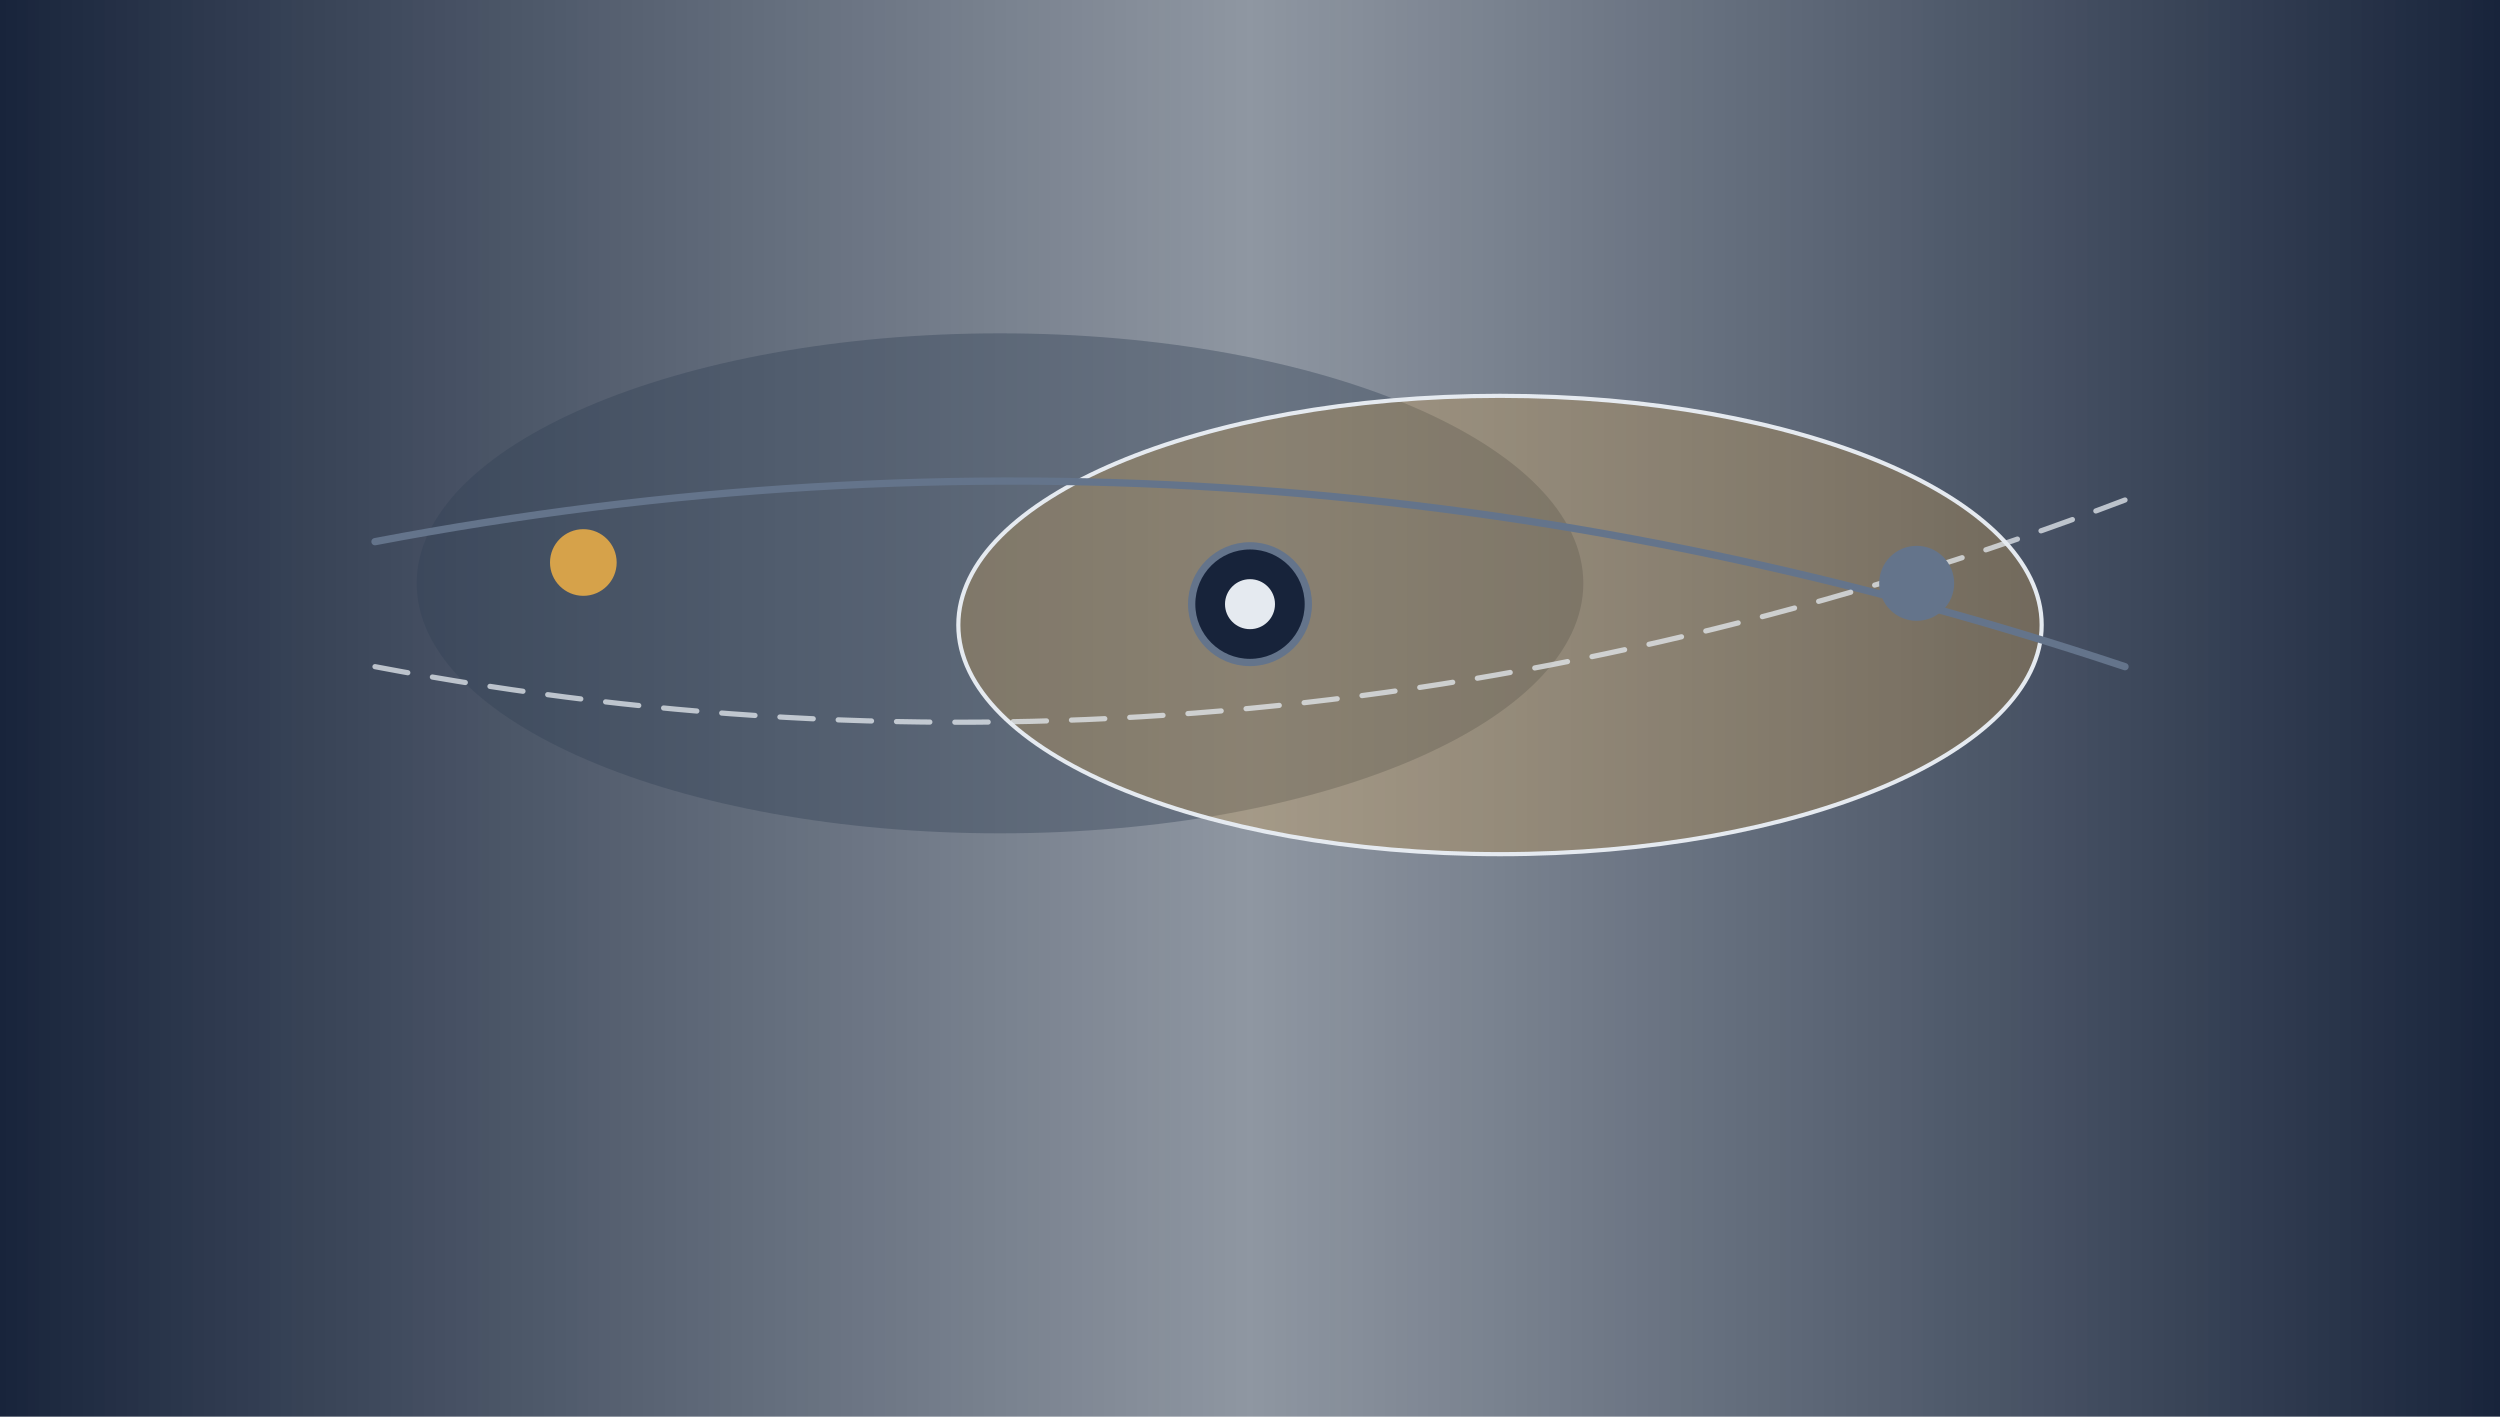
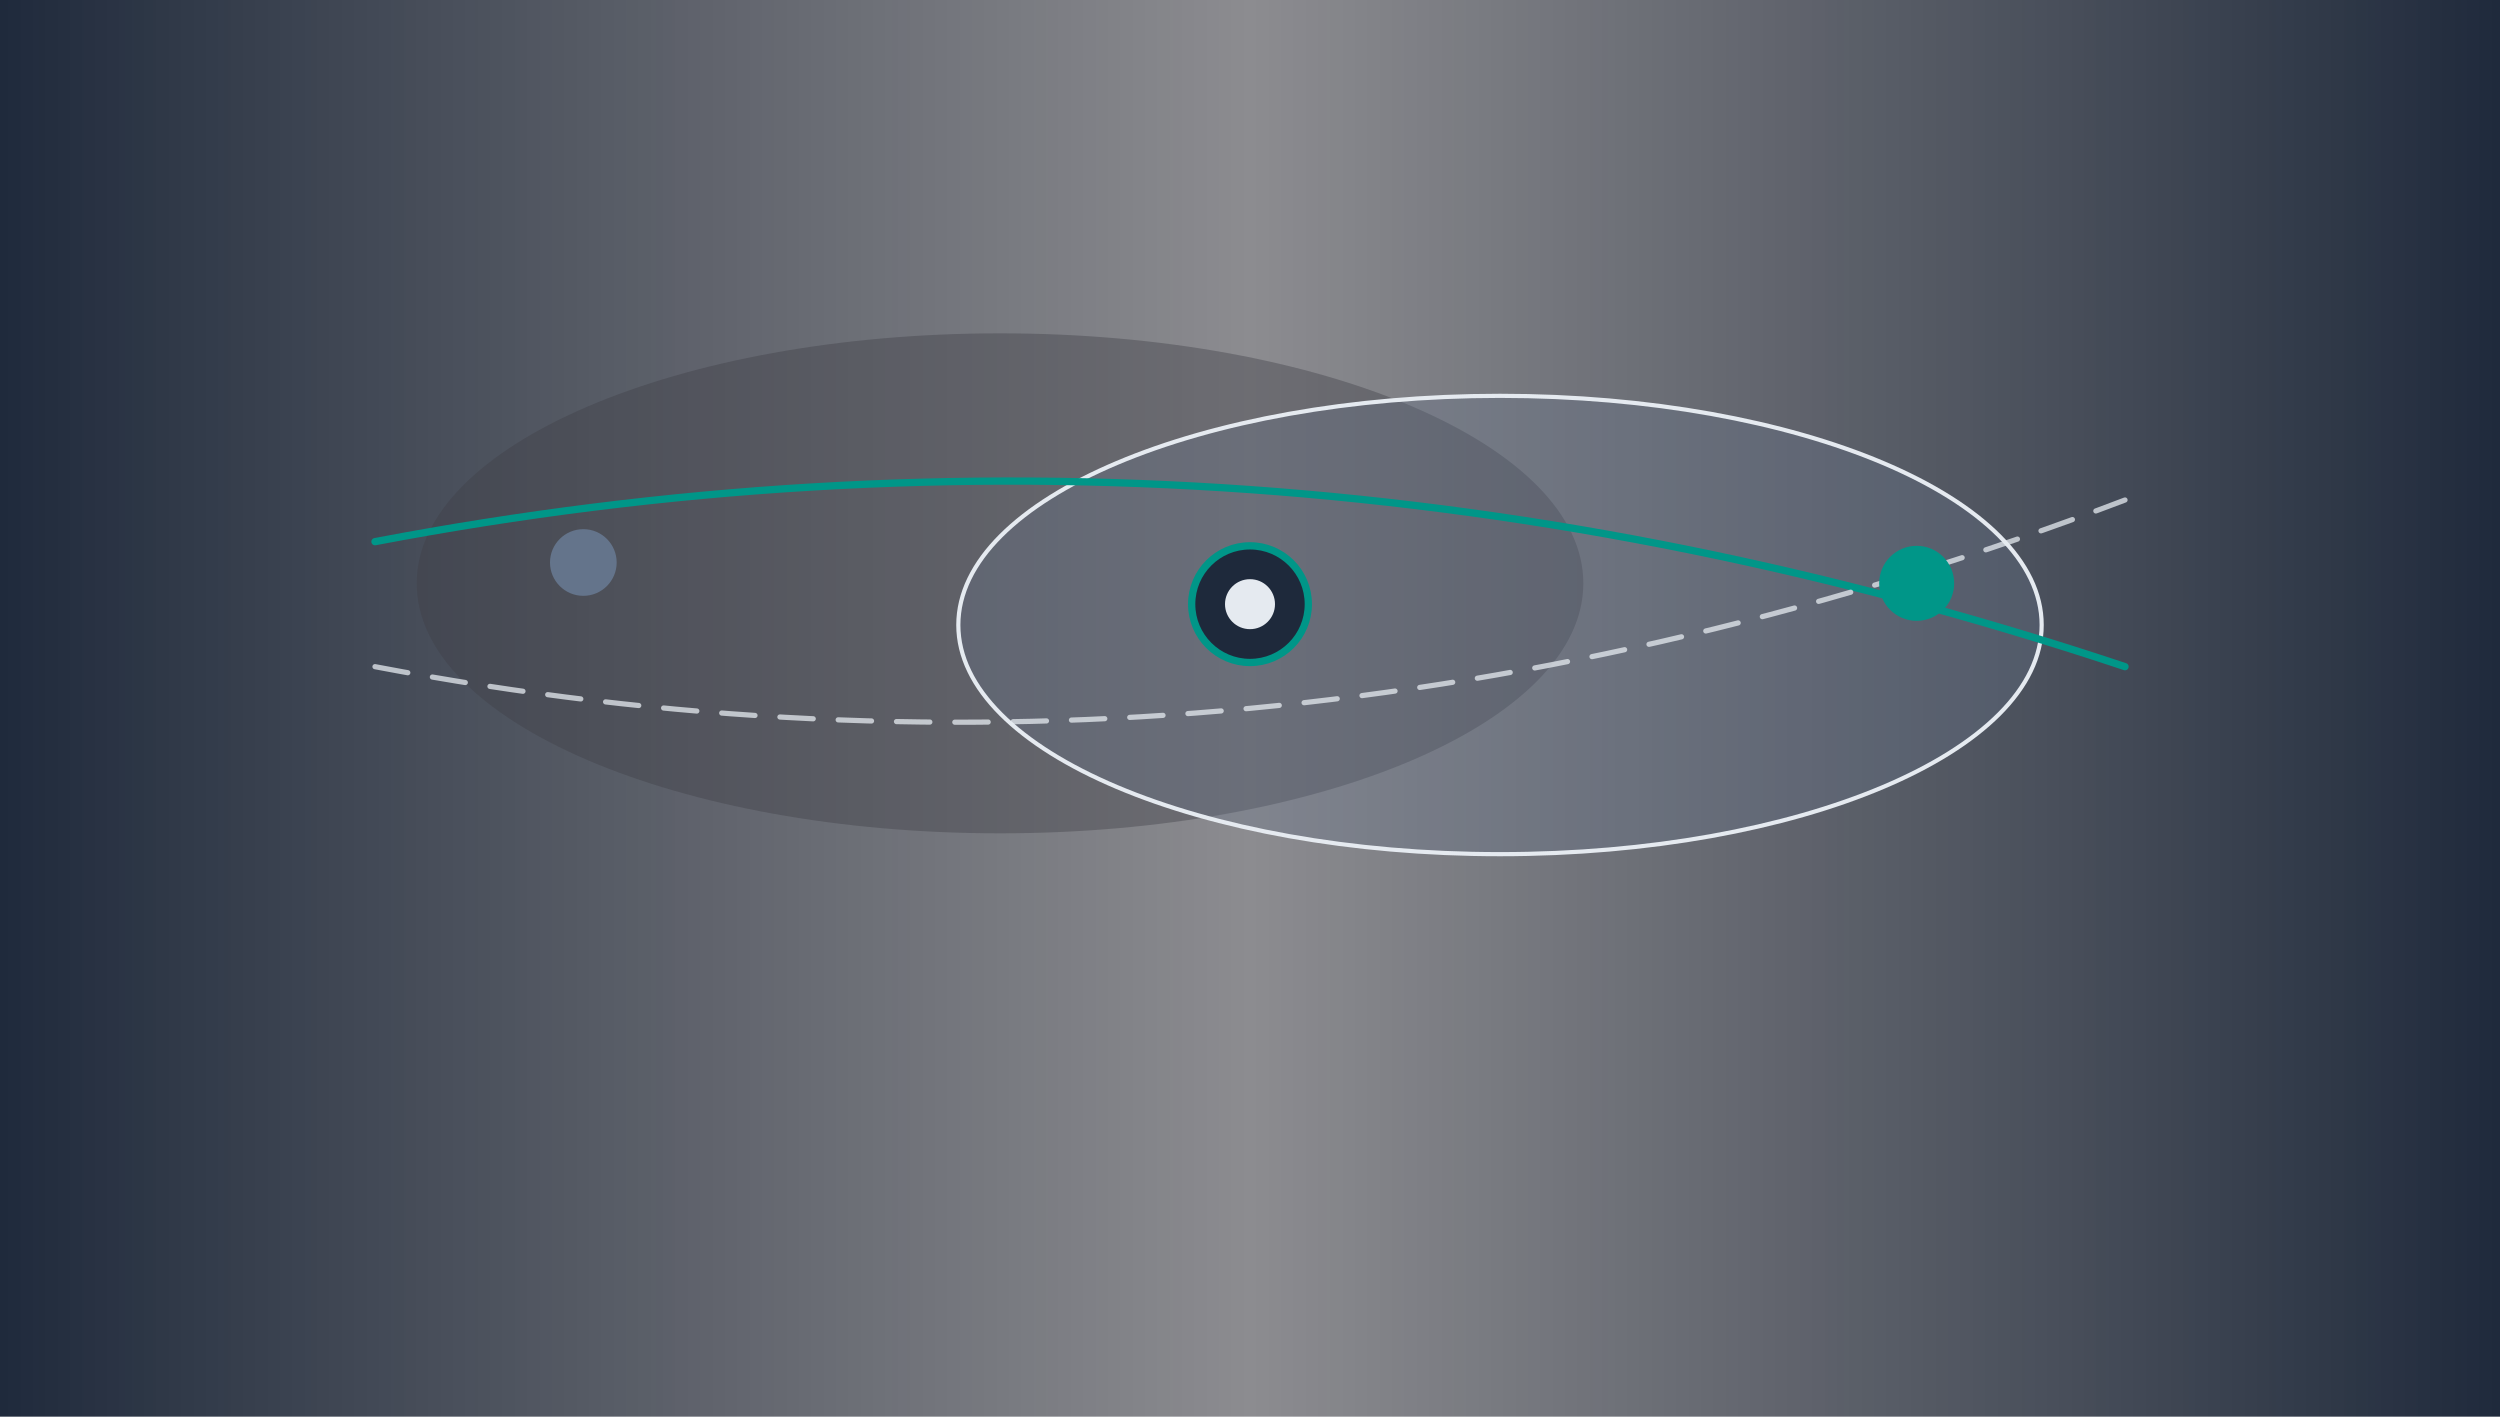
<svg xmlns="http://www.w3.org/2000/svg" viewBox="0 0 1200 680" preserveAspectRatio="xMidYMid slice" width="100%" height="100%">
  <defs>
    <linearGradient id="grad_other_2" x1="0%" y1="0%" x2="100%" y2="0%">
-       <stop offset="0%" stop-color="#17233A" />
-       <stop offset="50%" stop-color="#334155" stop-opacity="0.55" />
-       <stop offset="100%" stop-color="#17233A" />
+       <stop offset="0%" stop-color="#1E293B" />
+       <stop offset="50%" stop-color="#3F3F46" stop-opacity="0.6" />
+       <stop offset="100%" stop-color="#1E293B" />
    </linearGradient>
    <radialGradient id="glow_other_2" cx="40%" cy="45%" r="55%">
-       <stop offset="0%" stop-color="#E5EAF0" stop-opacity="0.9" />
-       <stop offset="45%" stop-color="#D6A24A" stop-opacity="0.45" />
-       <stop offset="100%" stop-color="#17233A" stop-opacity="0" />
+       <stop offset="0%" stop-color="#E5EAF0" stop-opacity="0.85" />
+       <stop offset="45%" stop-color="#64748B" stop-opacity="0.4" />
+       <stop offset="100%" stop-color="#1E293B" stop-opacity="0" />
    </radialGradient>
  </defs>
  <rect width="1200" height="680" fill="url(#grad_other_2)" />
-   <ellipse cx="480" cy="280" rx="280" ry="120" fill="#334155" fill-opacity="0.4" />
-   <ellipse cx="720" cy="300" rx="260" ry="110" fill="#D6A24A" fill-opacity="0.3" stroke="#E5EAF0" stroke-width="2" />
-   <path d="M 180 260 Q 600 180 1020 320" fill="none" stroke="#64748B" stroke-width="3.5" stroke-linecap="round" />
+   <ellipse cx="480" cy="280" rx="280" ry="120" fill="#3F3F46" fill-opacity="0.4" />
+   <ellipse cx="720" cy="300" rx="260" ry="110" fill="#64748B" fill-opacity="0.3" stroke="#E5EAF0" stroke-width="2" />
+   <path d="M 180 260 Q 600 180 1020 320" fill="none" stroke="#009688" stroke-width="3.5" stroke-linecap="round" />
  <path d="M 180 320 Q 600 400 1020 240" fill="none" stroke="#E5EAF0" stroke-width="2.5" stroke-opacity="0.75" stroke-dasharray="16 12" stroke-linecap="round" />
-   <circle cx="600" cy="290" r="28" fill="#17233A" stroke="#64748B" stroke-width="3.5" />
+   <circle cx="600" cy="290" r="28" fill="#1E293B" stroke="#009688" stroke-width="3.5" />
  <circle cx="600" cy="290" r="12" fill="#E5EAF0" />
-   <circle cx="280" cy="270" r="16" fill="#D6A24A" />
-   <circle cx="920" cy="280" r="18" fill="#64748B" />
+   <circle cx="280" cy="270" r="16" fill="#64748B" />
+   <circle cx="920" cy="280" r="18" fill="#009688" />
</svg>
